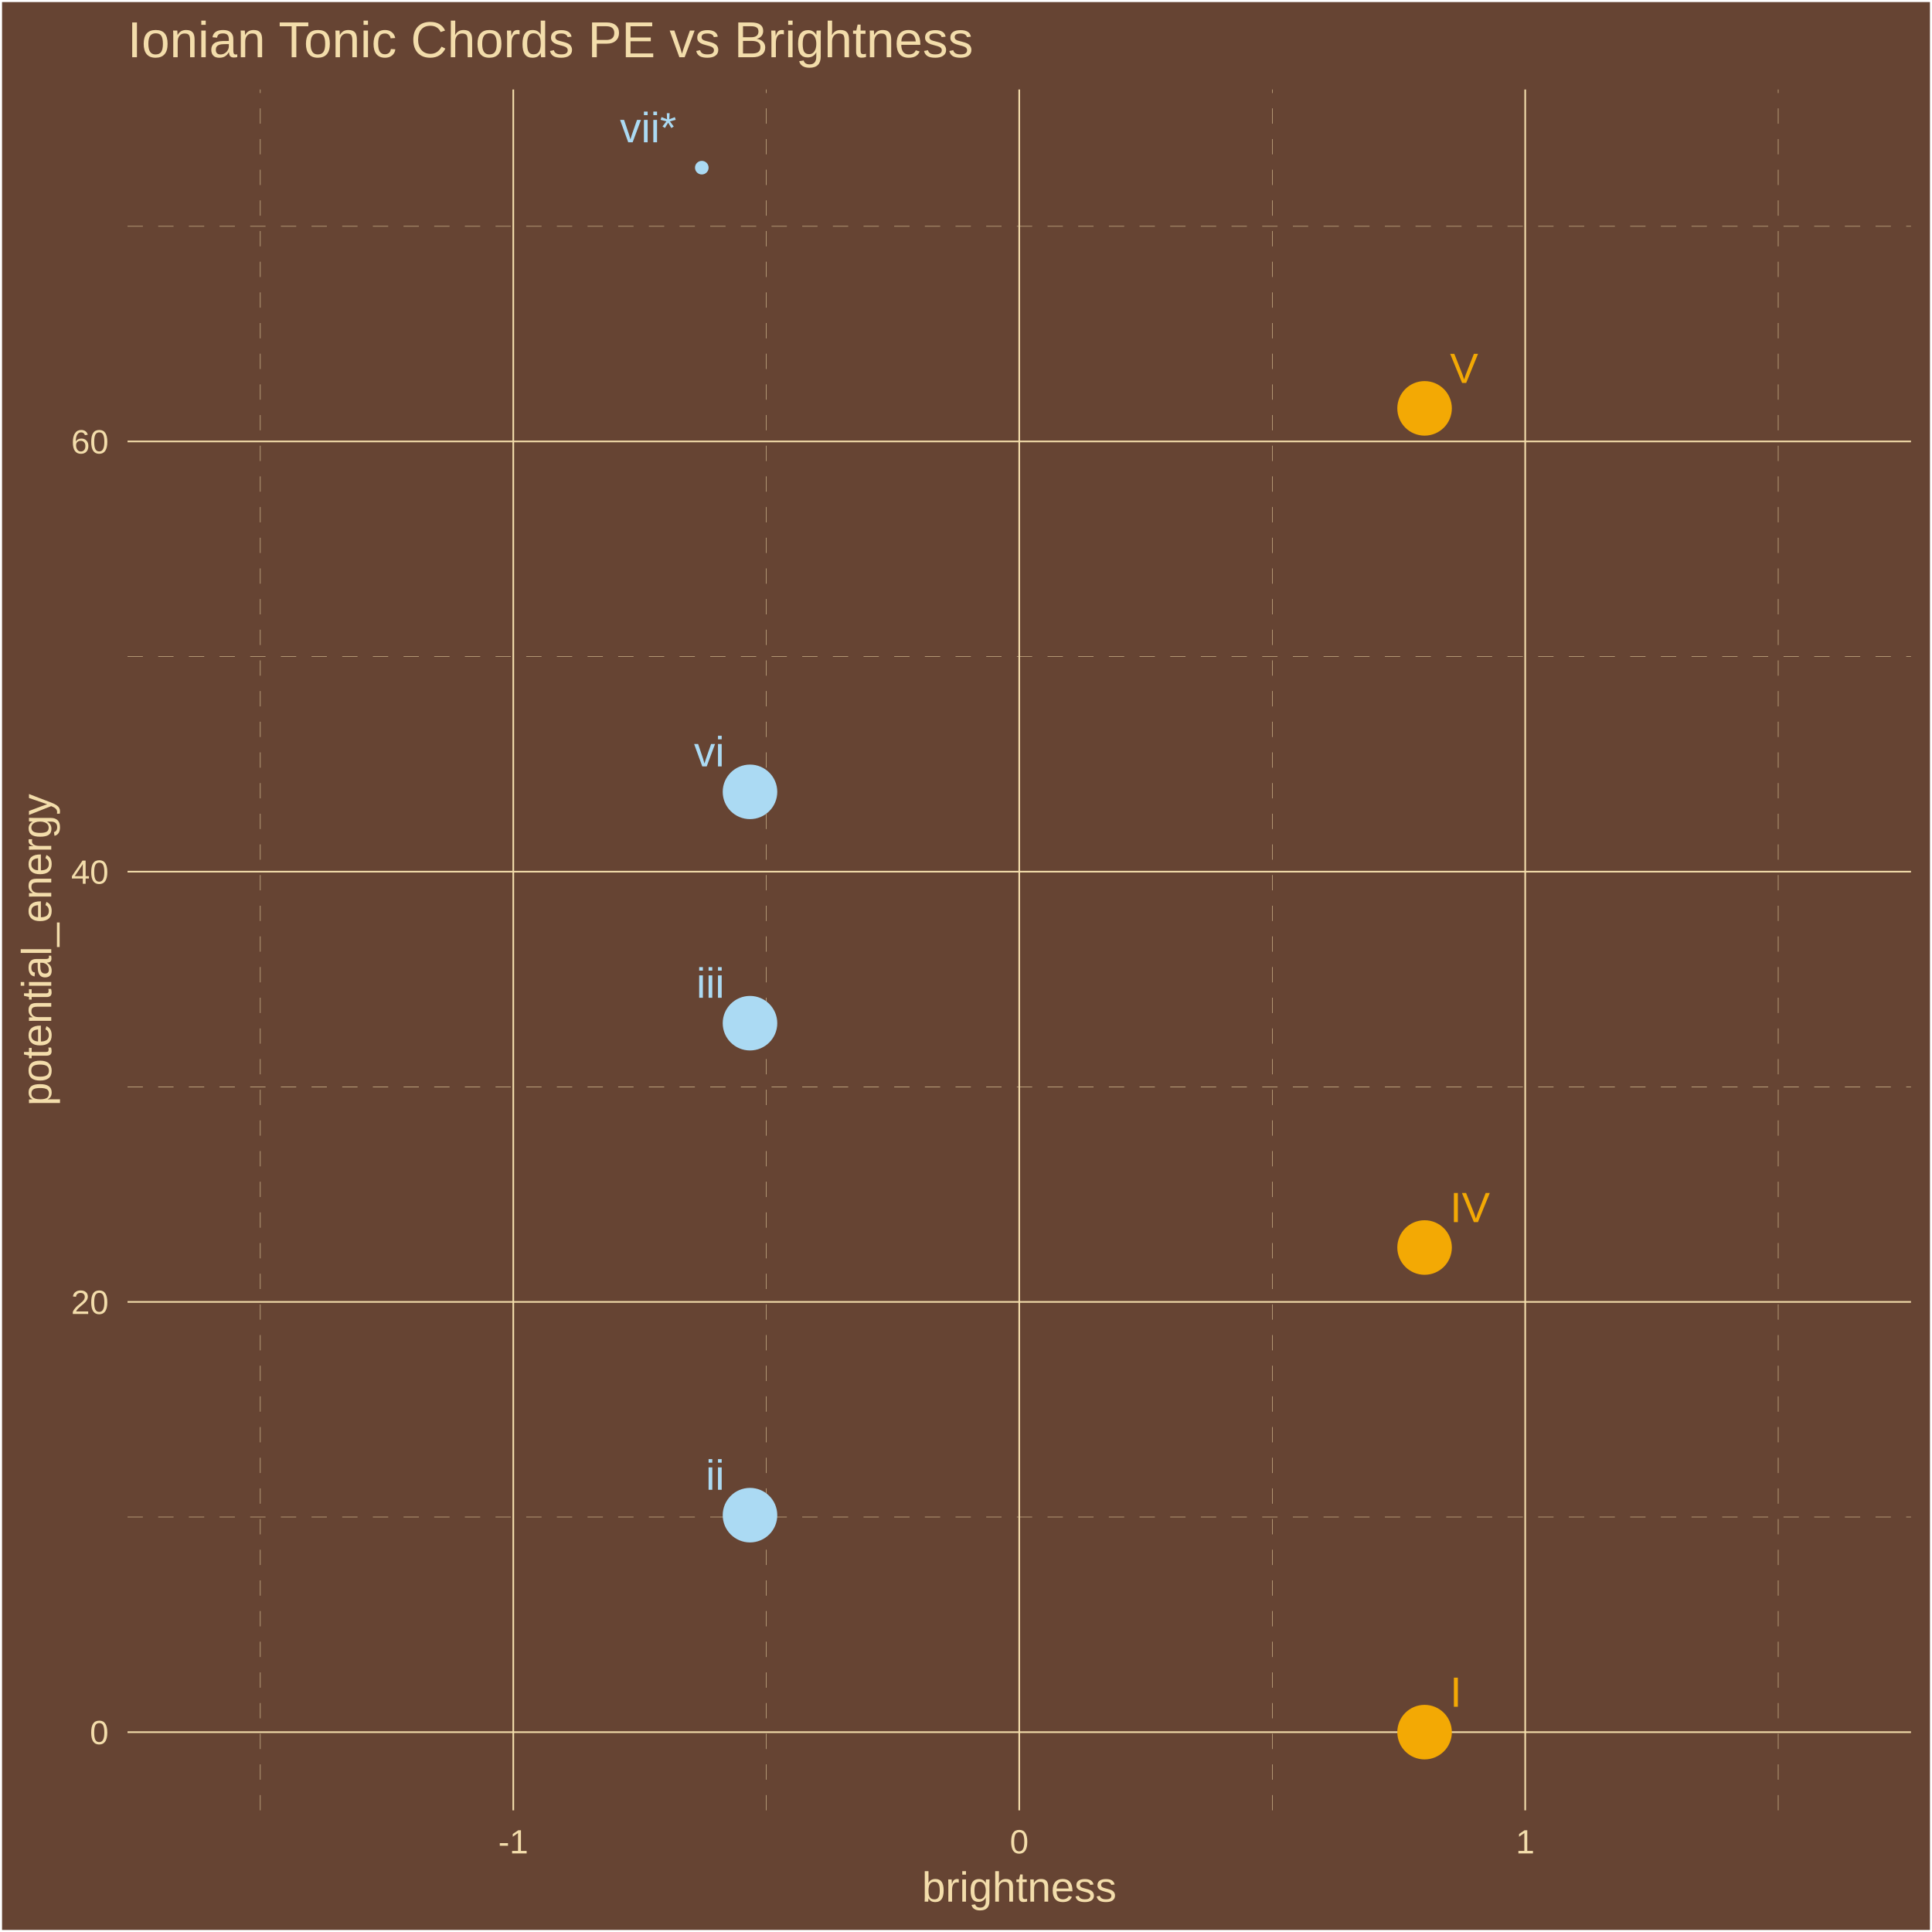
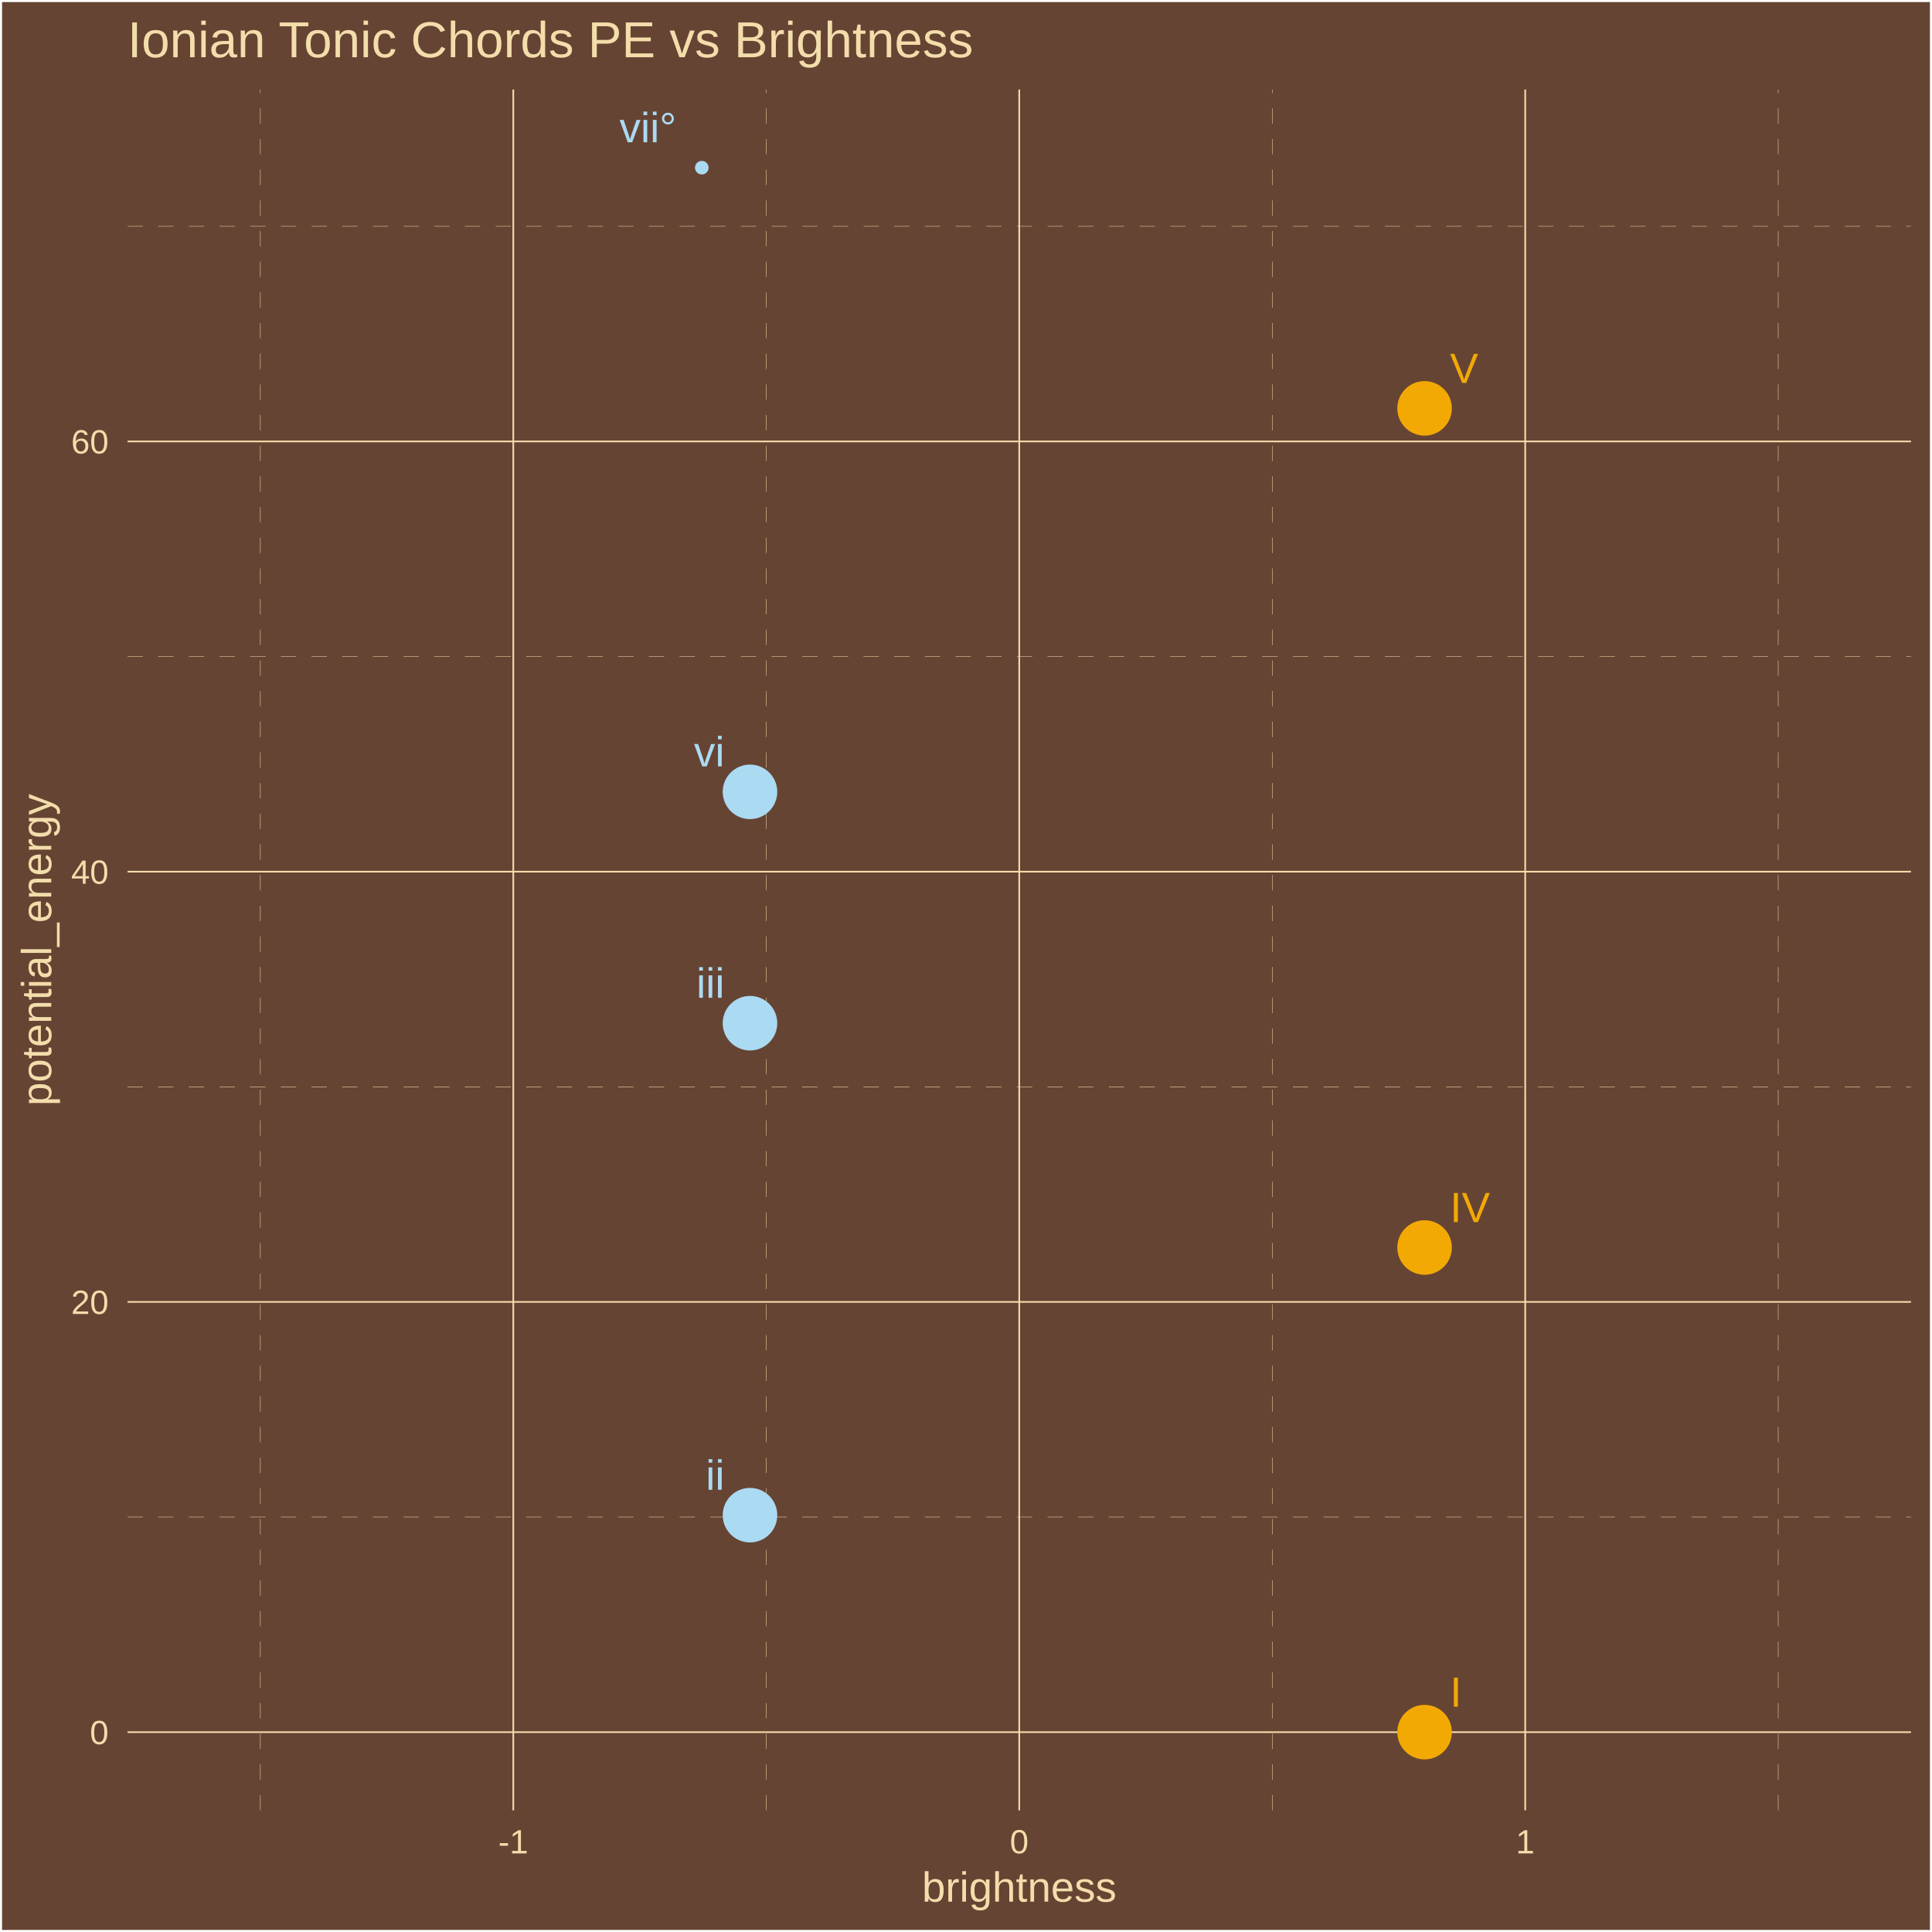
<svg xmlns="http://www.w3.org/2000/svg" class="svglite" width="504.00pt" height="504.00pt" viewBox="0 0 504.00 504.00">
  <defs>
    <style type="text/css">
    .svglite line, .svglite polyline, .svglite polygon, .svglite path, .svglite rect, .svglite circle {
      fill: none;
      stroke: #000000;
      stroke-linecap: round;
      stroke-linejoin: round;
      stroke-miterlimit: 10.00;
    }
    .svglite text {
      white-space: pre;
    }
  </style>
  </defs>
  <rect width="100%" height="100%" style="stroke: none; fill: #664433;" />
  <defs>
    <clipPath id="cpMC4wMHw1MDQuMDB8MC4wMHw1MDQuMDA=">
      <rect x="0.00" y="0.00" width="504.00" height="504.00" />
    </clipPath>
  </defs>
  <g clip-path="url(#cpMC4wMHw1MDQuMDB8MC4wMHw1MDQuMDA=)">
    <rect x="0.00" y="0" width="504.00" height="504.00" style="stroke-width: 1.07; stroke: #FFFFFF; fill: #664433;" />
  </g>
  <defs>
    <clipPath id="cpMzMuMjd8NDk4LjUyfDIzLjM0fDQ3Mi4yNw==">
      <rect x="33.27" y="23.34" width="465.25" height="448.93" />
    </clipPath>
  </defs>
  <g clip-path="url(#cpMzMuMjd8NDk4LjUyfDIzLjM0fDQ3Mi4yNw==)">
    <rect x="33.27" y="23.34" width="465.25" height="448.93" style="stroke-width: 1.07; stroke: none; fill: #664433;" />
    <polyline points="33.27,395.74 498.52,395.74 " style="stroke-width: 0.11; stroke: #F3DDAB; stroke-dasharray: 4.00,4.00; stroke-linecap: butt;" />
    <polyline points="33.27,283.51 498.52,283.51 " style="stroke-width: 0.11; stroke: #F3DDAB; stroke-dasharray: 4.00,4.00; stroke-linecap: butt;" />
    <polyline points="33.27,171.27 498.52,171.27 " style="stroke-width: 0.11; stroke: #F3DDAB; stroke-dasharray: 4.00,4.00; stroke-linecap: butt;" />
    <polyline points="33.27,59.04 498.52,59.04 " style="stroke-width: 0.11; stroke: #F3DDAB; stroke-dasharray: 4.00,4.00; stroke-linecap: butt;" />
    <polyline points="67.91,472.27 67.91,23.34 " style="stroke-width: 0.11; stroke: #F3DDAB; stroke-dasharray: 4.00,4.00; stroke-linecap: butt;" />
    <polyline points="199.90,472.27 199.90,23.34 " style="stroke-width: 0.11; stroke: #F3DDAB; stroke-dasharray: 4.00,4.00; stroke-linecap: butt;" />
    <polyline points="331.89,472.27 331.89,23.34 " style="stroke-width: 0.11; stroke: #F3DDAB; stroke-dasharray: 4.00,4.00; stroke-linecap: butt;" />
    <polyline points="463.88,472.27 463.88,23.34 " style="stroke-width: 0.11; stroke: #F3DDAB; stroke-dasharray: 4.00,4.00; stroke-linecap: butt;" />
    <polyline points="33.27,451.86 498.52,451.86 " style="stroke-width: 0.43; stroke: #F3DDAB; stroke-linecap: butt;" />
    <polyline points="33.27,339.63 498.52,339.63 " style="stroke-width: 0.43; stroke: #F3DDAB; stroke-linecap: butt;" />
    <polyline points="33.27,227.39 498.52,227.39 " style="stroke-width: 0.43; stroke: #F3DDAB; stroke-linecap: butt;" />
    <polyline points="33.27,115.16 498.52,115.16 " style="stroke-width: 0.43; stroke: #F3DDAB; stroke-linecap: butt;" />
    <polyline points="133.90,472.27 133.90,23.34 " style="stroke-width: 0.43; stroke: #F3DDAB; stroke-linecap: butt;" />
    <polyline points="265.89,472.27 265.89,23.34 " style="stroke-width: 0.43; stroke: #F3DDAB; stroke-linecap: butt;" />
    <polyline points="397.88,472.27 397.88,23.34 " style="stroke-width: 0.43; stroke: #F3DDAB; stroke-linecap: butt;" />
    <circle cx="371.63" cy="451.86" r="6.76" style="stroke-width: 0.71; stroke: #F3A904; fill: #F3A904;" />
    <circle cx="195.65" cy="395.26" r="6.76" style="stroke-width: 0.71; stroke: #ABDAF3; fill: #ABDAF3;" />
    <circle cx="195.65" cy="266.92" r="6.76" style="stroke-width: 0.71; stroke: #ABDAF3; fill: #ABDAF3;" />
    <circle cx="371.63" cy="325.44" r="6.76" style="stroke-width: 0.71; stroke: #F3A904; fill: #F3A904;" />
    <circle cx="371.63" cy="106.53" r="6.76" style="stroke-width: 0.71; stroke: #F3A904; fill: #F3A904;" />
    <circle cx="195.65" cy="206.57" r="6.76" style="stroke-width: 0.71; stroke: #ABDAF3; fill: #ABDAF3;" />
    <circle cx="183.08" cy="43.74" r="1.42" style="stroke-width: 0.71; stroke: #ABDAF3; fill: #ABDAF3;" />
    <polygon points="373.79,451.86 386.94,451.86 386.85,451.86 387.20,451.84 387.54,451.77 387.87,451.65 388.17,451.48 388.44,451.26 388.67,451.00 388.85,450.70 388.99,450.38 389.07,450.05 389.10,449.70 389.10,449.70 389.10,431.71 389.10,431.71 389.07,431.36 388.99,431.02 388.85,430.70 388.67,430.41 388.44,430.15 388.17,429.93 387.87,429.76 387.54,429.63 387.20,429.56 386.94,429.55 373.79,429.55 374.05,429.56 373.71,429.55 373.36,429.59 373.03,429.69 372.71,429.84 372.43,430.03 372.18,430.28 371.97,430.55 371.81,430.86 371.70,431.19 371.64,431.53 371.63,431.71 371.63,449.70 371.64,449.53 371.64,449.87 371.70,450.22 371.81,450.55 371.97,450.85 372.18,451.13 372.43,451.37 372.71,451.57 373.03,451.72 373.36,451.82 373.71,451.86 " style="stroke-width: nan; stroke: none;" />
    <text x="378.26" y="445.24" style="font-size: 11.04px;fill: #F3A904; font-family: &quot;Arial&quot;;" textLength="3.07px" lengthAdjust="spacingAndGlyphs">I</text>
    <polygon points="178.51,395.26 193.49,395.26 193.40,395.26 193.75,395.25 194.09,395.18 194.41,395.05 194.71,394.88 194.98,394.66 195.21,394.40 195.40,394.11 195.54,393.79 195.62,393.45 195.65,393.10 195.65,393.10 195.65,375.11 195.65,375.11 195.62,374.76 195.54,374.43 195.40,374.11 195.21,373.81 194.98,373.55 194.71,373.33 194.41,373.16 194.09,373.04 193.75,372.97 193.49,372.95 178.51,372.95 178.77,372.97 178.42,372.95 178.08,372.99 177.75,373.09 177.43,373.24 177.15,373.44 176.89,373.68 176.69,373.96 176.52,374.26 176.41,374.59 176.36,374.94 176.35,375.11 176.35,393.10 176.36,392.93 176.36,393.28 176.41,393.62 176.52,393.95 176.69,394.26 176.89,394.54 177.15,394.78 177.43,394.97 177.75,395.12 178.08,395.22 178.42,395.26 " style="stroke-width: nan; stroke: none;" />
    <text x="189.02" y="388.64" text-anchor="end" style="font-size: 11.04px;fill: #ABDAF3; font-family: &quot;Arial&quot;;" textLength="4.90px" lengthAdjust="spacingAndGlyphs">ii</text>
    <polygon points="176.06,266.92 193.49,266.92 193.40,266.91 193.75,266.90 194.09,266.83 194.41,266.71 194.71,266.53 194.98,266.31 195.21,266.05 195.40,265.76 195.54,265.44 195.62,265.10 195.65,264.76 195.65,264.76 195.65,246.76 195.65,246.76 195.62,246.42 195.54,246.08 195.40,245.76 195.21,245.47 194.98,245.21 194.71,244.99 194.41,244.81 194.09,244.69 193.75,244.62 193.49,244.60 176.06,244.60 176.32,244.62 175.98,244.61 175.63,244.65 175.30,244.74 174.98,244.89 174.70,245.09 174.45,245.33 174.24,245.61 174.08,245.92 173.97,246.25 173.91,246.59 173.90,246.76 173.90,264.76 173.91,264.58 173.91,264.93 173.97,265.27 174.08,265.60 174.24,265.91 174.45,266.19 174.70,266.43 174.98,266.63 175.30,266.78 175.63,266.87 175.98,266.91 " style="stroke-width: nan; stroke: none;" />
    <text x="189.02" y="260.29" text-anchor="end" style="font-size: 11.04px;fill: #ABDAF3; font-family: &quot;Arial&quot;;" textLength="7.34px" lengthAdjust="spacingAndGlyphs">iii</text>
    <polygon points="373.79,325.44 394.30,325.44 394.21,325.43 394.56,325.42 394.90,325.35 395.22,325.23 395.53,325.05 395.80,324.83 396.03,324.57 396.21,324.28 396.35,323.96 396.43,323.62 396.46,323.28 396.46,323.28 396.46,305.28 396.46,305.28 396.43,304.94 396.35,304.60 396.21,304.28 396.03,303.98 395.80,303.72 395.53,303.50 395.22,303.33 394.90,303.21 394.56,303.14 394.30,303.12 373.79,303.12 374.05,303.14 373.71,303.12 373.36,303.17 373.03,303.26 372.71,303.41 372.43,303.61 372.18,303.85 371.97,304.13 371.81,304.44 371.70,304.77 371.64,305.11 371.63,305.28 371.63,323.28 371.64,323.10 371.64,323.45 371.70,323.79 371.81,324.12 371.97,324.43 372.18,324.71 372.43,324.95 372.71,325.15 373.03,325.29 373.36,325.39 373.71,325.43 " style="stroke-width: nan; stroke: none;" />
    <text x="378.26" y="318.81" style="font-size: 11.04px;fill: #F3A904; font-family: &quot;Arial&quot;;" textLength="10.43px" lengthAdjust="spacingAndGlyphs">IV</text>
    <polygon points="373.79,106.53 391.23,106.53 391.14,106.52 391.49,106.51 391.83,106.44 392.16,106.32 392.46,106.14 392.73,105.92 392.96,105.66 393.14,105.37 393.28,105.05 393.36,104.71 393.39,104.37 393.39,104.37 393.39,86.37 393.39,86.37 393.36,86.03 393.28,85.69 393.14,85.37 392.96,85.07 392.73,84.81 392.46,84.59 392.16,84.42 391.83,84.30 391.49,84.23 391.23,84.21 373.79,84.21 374.05,84.23 373.71,84.21 373.36,84.26 373.03,84.35 372.71,84.50 372.43,84.70 372.18,84.94 371.97,85.22 371.81,85.53 371.70,85.86 371.64,86.20 371.63,86.37 371.63,104.37 371.64,104.19 371.64,104.54 371.70,104.88 371.81,105.21 371.97,105.52 372.18,105.80 372.43,106.04 372.71,106.24 373.03,106.38 373.36,106.48 373.71,106.52 " style="stroke-width: nan; stroke: none;" />
    <text x="378.26" y="99.90" style="font-size: 11.04px;fill: #F3A904; font-family: &quot;Arial&quot;;" textLength="7.36px" lengthAdjust="spacingAndGlyphs">V</text>
    <polygon points="175.44,206.57 193.49,206.57 193.40,206.56 193.75,206.55 194.09,206.48 194.41,206.36 194.71,206.18 194.98,205.96 195.21,205.70 195.40,205.41 195.54,205.09 195.62,204.75 195.65,204.41 195.65,204.41 195.65,186.41 195.65,186.41 195.62,186.07 195.54,185.73 195.40,185.41 195.21,185.12 194.98,184.86 194.71,184.64 194.41,184.46 194.09,184.34 193.75,184.27 193.49,184.25 175.44,184.25 175.70,184.27 175.36,184.26 175.01,184.30 174.68,184.39 174.36,184.54 174.08,184.74 173.83,184.98 173.62,185.26 173.46,185.57 173.35,185.90 173.29,186.24 173.28,186.41 173.28,204.41 173.29,204.23 173.29,204.58 173.35,204.92 173.46,205.25 173.62,205.56 173.83,205.84 174.08,206.08 174.36,206.28 174.68,206.43 175.01,206.52 175.36,206.56 " style="stroke-width: nan; stroke: none;" />
    <text x="189.02" y="199.94" text-anchor="end" style="font-size: 11.04px;fill: #ABDAF3; font-family: &quot;Arial&quot;;" textLength="7.96px" lengthAdjust="spacingAndGlyphs">vi</text>
-     <polygon points="156.13,43.74 180.92,43.74 180.83,43.74 181.18,43.73 181.52,43.66 181.84,43.53 182.14,43.36 182.41,43.14 182.64,42.88 182.83,42.59 182.97,42.27 183.05,41.93 183.08,41.58 183.08,41.58 183.08,23.59 183.08,23.59 183.05,23.24 182.97,22.90 182.83,22.59 182.64,22.29 182.41,22.03 182.14,21.81 181.84,21.64 181.52,21.51 181.18,21.44 180.92,21.43 156.13,21.43 156.40,21.44 156.05,21.43 155.70,21.47 155.37,21.57 155.05,21.72 154.77,21.92 154.52,22.16 154.31,22.43 154.15,22.74 154.04,23.07 153.98,23.42 153.97,23.59 153.97,41.58 153.98,41.41 153.98,41.76 154.04,42.10 154.15,42.43 154.31,42.74 154.52,43.01 154.77,43.25 155.05,43.45 155.37,43.60 155.70,43.70 156.05,43.74 " style="stroke-width: nan; stroke: none;" />
-     <text x="176.45" y="37.12" text-anchor="end" style="font-size: 11.04px;fill: #ABDAF3; font-family: &quot;Arial&quot;;" textLength="14.70px" lengthAdjust="spacingAndGlyphs">vii*</text>
+     <polygon points="156.01,43.74 180.92,43.74 180.83,43.74 181.18,43.73 181.52,43.66 181.84,43.53 182.14,43.36 182.41,43.14 182.64,42.88 182.83,42.59 182.97,42.27 183.05,41.93 183.08,41.58 183.08,41.58 183.08,23.59 183.08,23.59 183.05,23.24 182.97,22.90 182.83,22.59 182.64,22.29 182.41,22.03 182.14,21.81 181.84,21.64 181.52,21.51 181.18,21.44 180.92,21.43 156.01,21.43 156.27,21.44 155.93,21.43 155.58,21.47 155.25,21.57 154.93,21.72 154.65,21.92 154.40,22.16 154.19,22.43 154.03,22.74 153.92,23.07 153.86,23.42 153.85,23.59 153.85,41.58 153.86,41.41 153.86,41.76 153.92,42.10 154.03,42.43 154.19,42.74 154.40,43.01 154.65,43.25 154.93,43.45 155.25,43.60 155.58,43.70 155.93,43.74 " style="stroke-width: nan; stroke: none;" />
+     <text x="176.45" y="37.12" text-anchor="end" style="font-size: 11.04px;fill: #ABDAF3; font-family: &quot;Arial&quot;;" textLength="14.82px" lengthAdjust="spacingAndGlyphs">vii°</text>
  </g>
  <g clip-path="url(#cpMC4wMHw1MDQuMDB8MC4wMHw1MDQuMDA=)">
    <text x="28.34" y="455.01" text-anchor="end" style="font-size: 8.80px;fill: #F3DDAB; font-family: &quot;Arial&quot;;" textLength="4.90px" lengthAdjust="spacingAndGlyphs">0</text>
    <text x="28.34" y="342.78" text-anchor="end" style="font-size: 8.80px;fill: #F3DDAB; font-family: &quot;Arial&quot;;" textLength="9.79px" lengthAdjust="spacingAndGlyphs">20</text>
    <text x="28.34" y="230.55" text-anchor="end" style="font-size: 8.80px;fill: #F3DDAB; font-family: &quot;Arial&quot;;" textLength="9.79px" lengthAdjust="spacingAndGlyphs">40</text>
    <text x="28.34" y="118.31" text-anchor="end" style="font-size: 8.80px;fill: #F3DDAB; font-family: &quot;Arial&quot;;" textLength="9.79px" lengthAdjust="spacingAndGlyphs">60</text>
    <text x="133.90" y="483.50" text-anchor="middle" style="font-size: 8.80px;fill: #F3DDAB; font-family: &quot;Arial&quot;;" textLength="7.83px" lengthAdjust="spacingAndGlyphs">-1</text>
    <text x="265.89" y="483.50" text-anchor="middle" style="font-size: 8.80px;fill: #F3DDAB; font-family: &quot;Arial&quot;;" textLength="4.90px" lengthAdjust="spacingAndGlyphs">0</text>
    <text x="397.88" y="483.50" text-anchor="middle" style="font-size: 8.80px;fill: #F3DDAB; font-family: &quot;Arial&quot;;" textLength="4.90px" lengthAdjust="spacingAndGlyphs">1</text>
    <text x="265.89" y="496.09" text-anchor="middle" style="font-size: 11.00px;fill: #F3DDAB; font-family: &quot;Arial&quot;;" textLength="50.76px" lengthAdjust="spacingAndGlyphs">brightness</text>
    <text transform="translate(13.37,247.80) rotate(-90)" text-anchor="middle" style="font-size: 11.00px;fill: #F3DDAB; font-family: &quot;Arial&quot;;" textLength="81.35px" lengthAdjust="spacingAndGlyphs">potential_energy</text>
    <text x="33.27" y="14.94" style="font-size: 13.20px;fill: #F3DDAB; font-family: &quot;Arial&quot;;" textLength="222.16px" lengthAdjust="spacingAndGlyphs">Ionian Tonic Chords PE vs Brightness</text>
  </g>
</svg>
